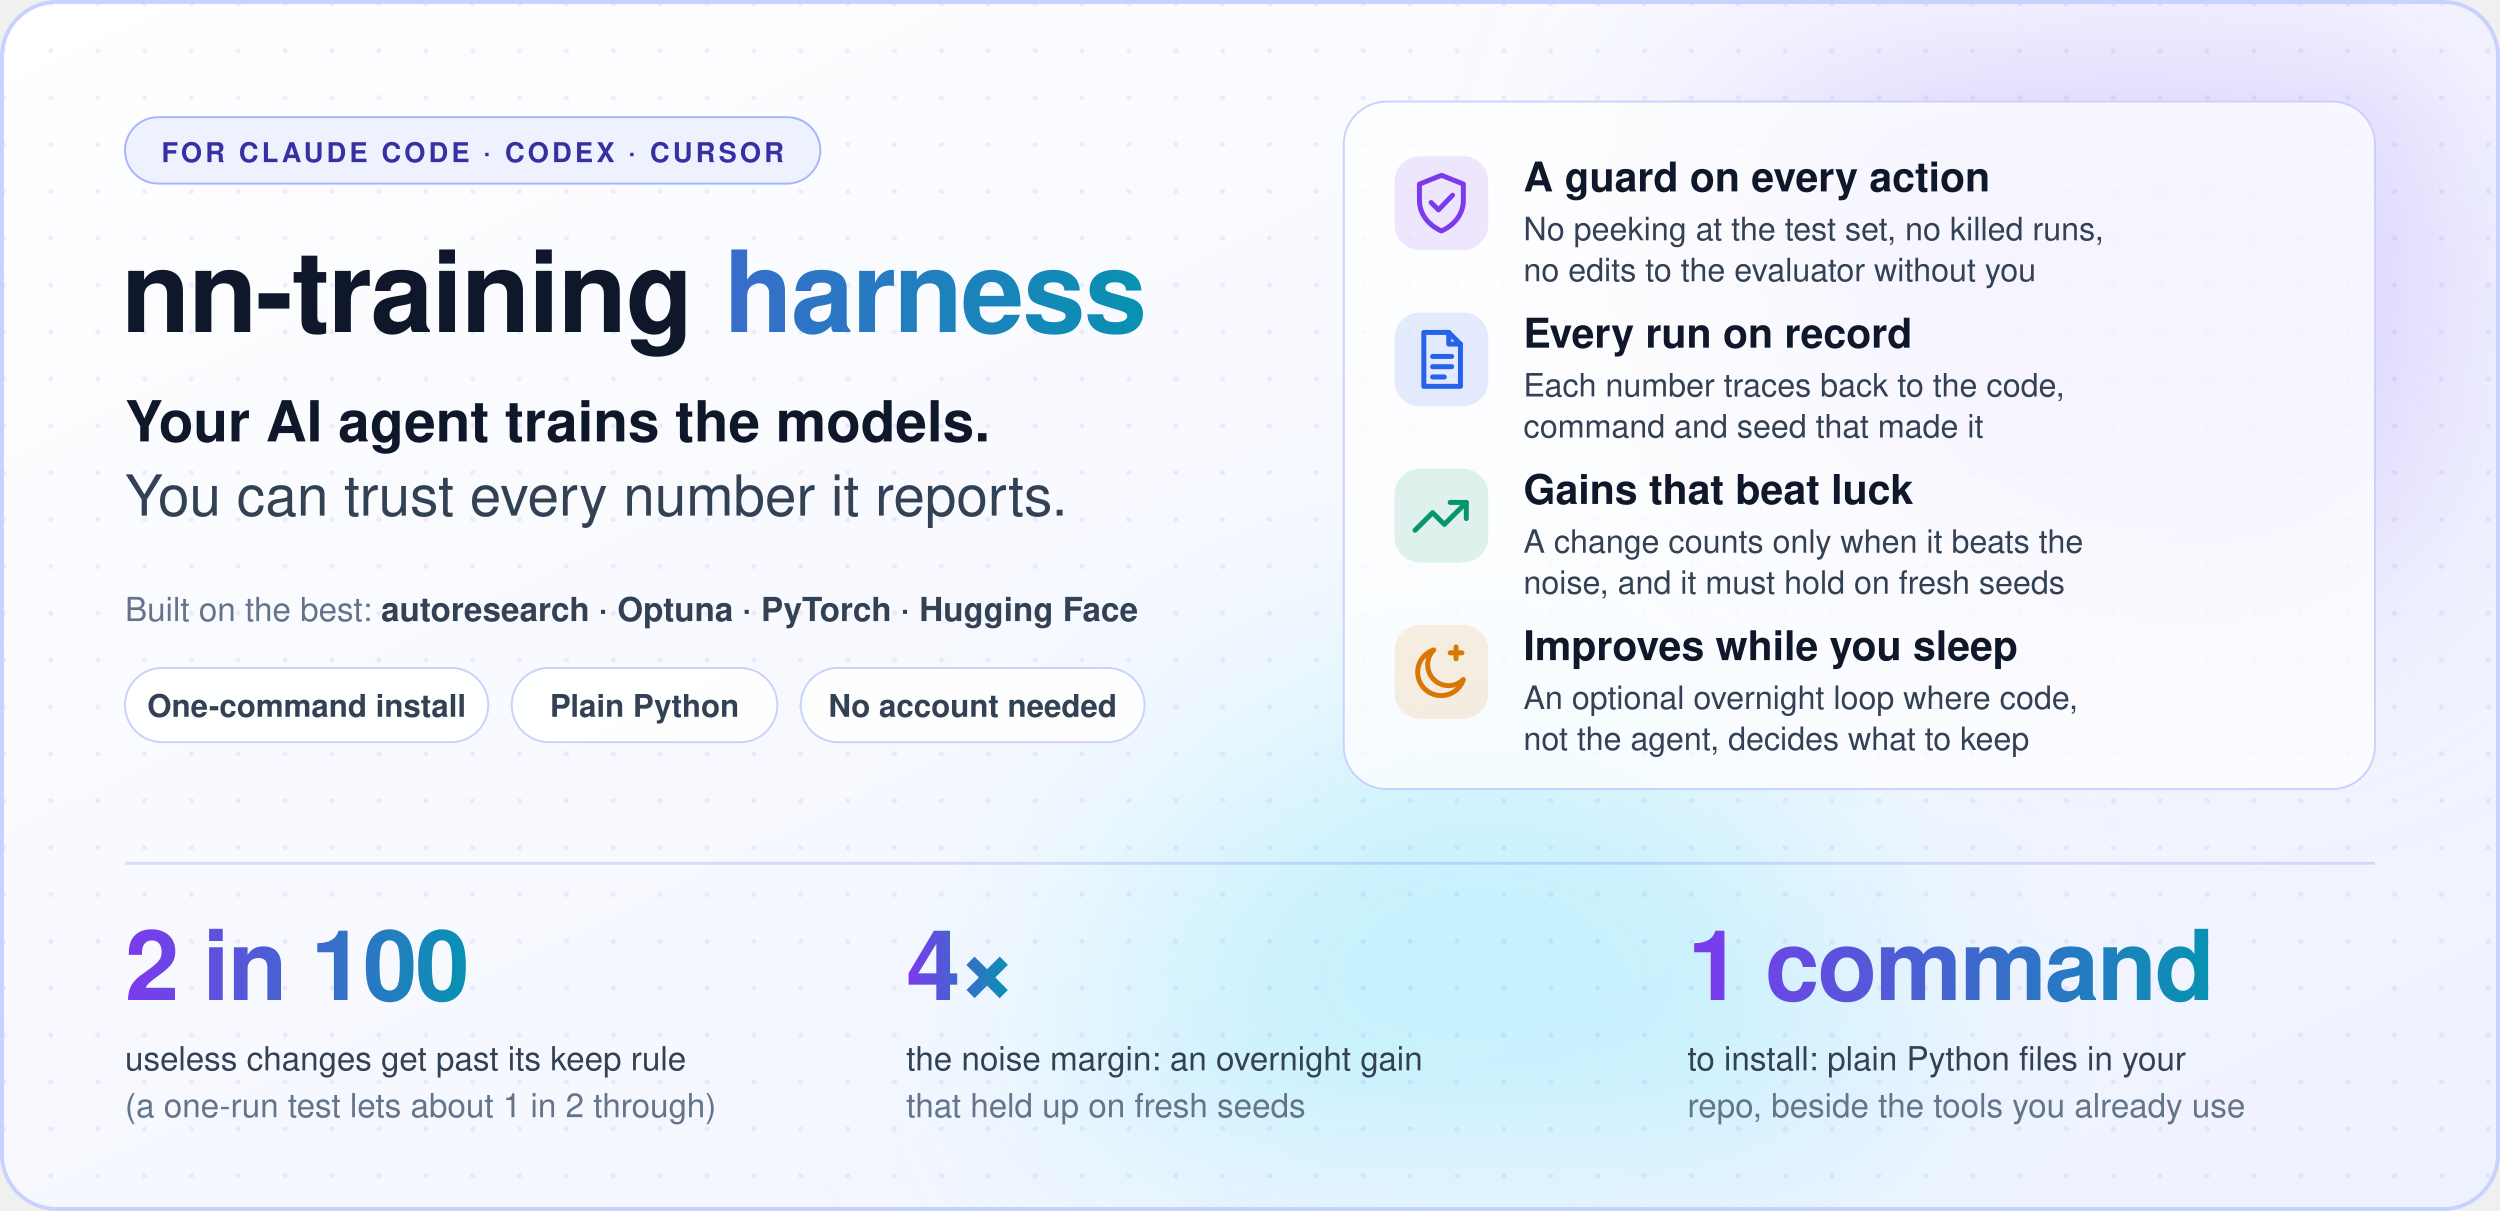
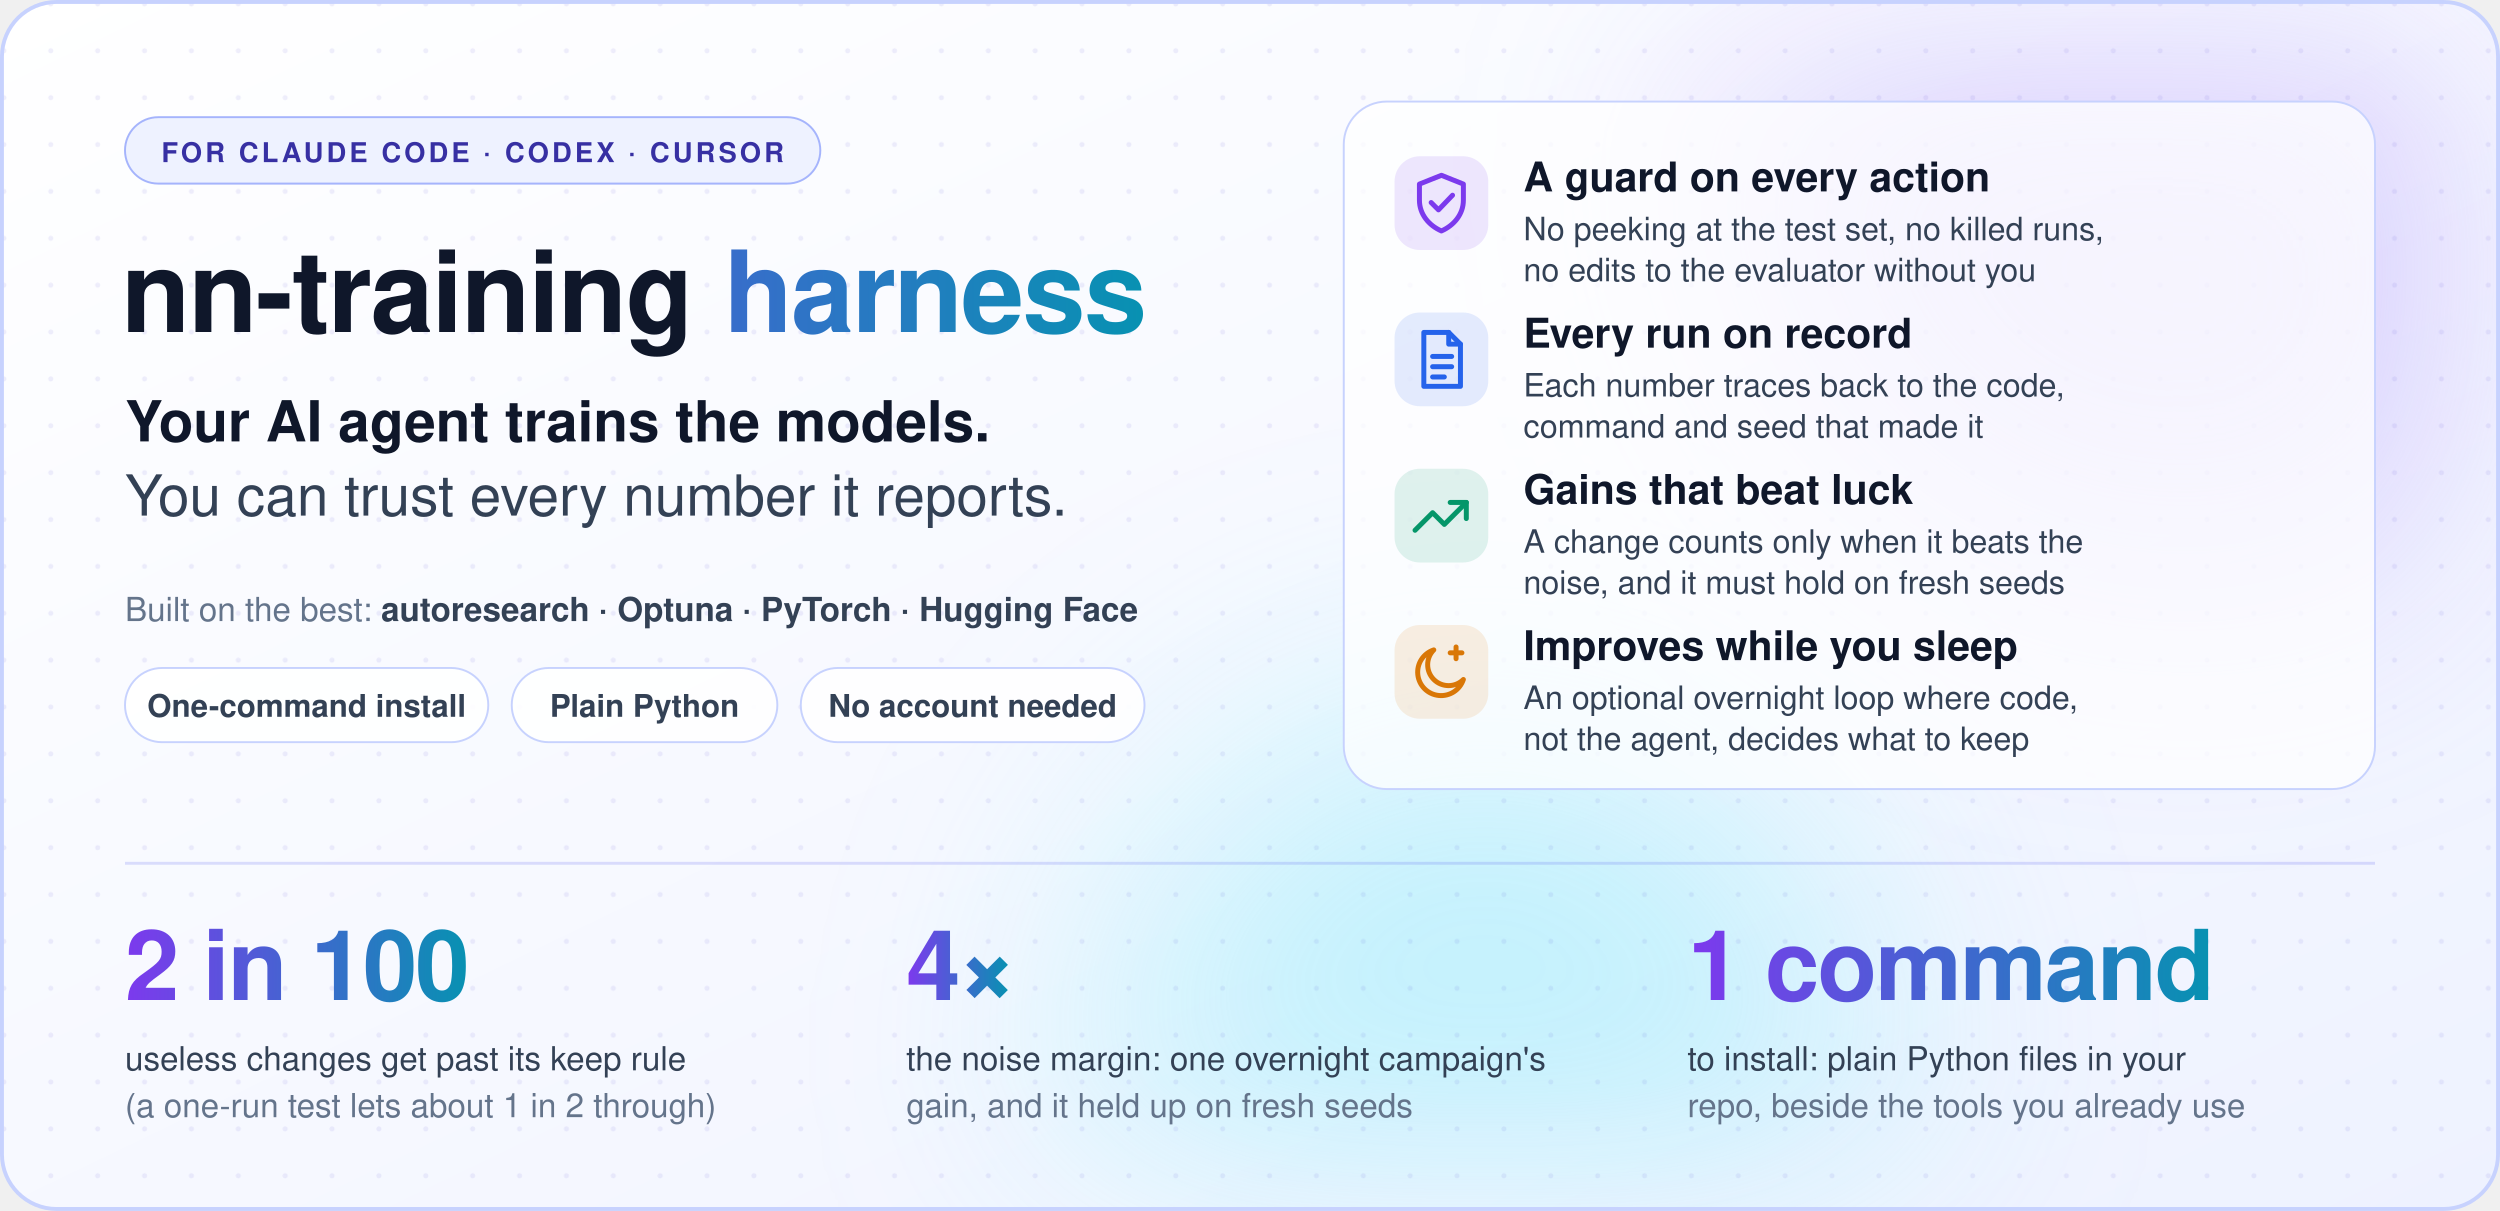
<svg xmlns="http://www.w3.org/2000/svg" viewBox="0 0 1280 620" role="img" aria-labelledby="t d">
  <defs>
    <linearGradient id="bg" x1="0" y1="0" x2="1" y2="1">
      <stop offset="0" stop-color="#ffffff" />
      <stop offset="1" stop-color="#eef2ff" />
    </linearGradient>
    <linearGradient id="ink" x1="0" y1="0" x2="1" y2="0">
      <stop offset="0" stop-color="#7c3aed" />
      <stop offset="1" stop-color="#0891b2" />
    </linearGradient>
    <filter id="blur" x="-50%" y="-50%" width="200%" height="200%">
      <feGaussianBlur stdDeviation="70" />
    </filter>
    <pattern id="dots" width="24" height="24" patternUnits="userSpaceOnUse">
      <circle cx="2" cy="2" r="1.3" fill="#4338ca" fill-opacity="0.08" />
    </pattern>
    <clipPath id="frame">
      <rect x="1" y="1" width="1278" height="618" rx="28" />
    </clipPath>
  </defs>
  <g clip-path="url(#frame)">
    <rect width="1280" height="620" fill="url(#bg)" />
    <circle cx="1120" cy="70" r="230" fill="#a78bfa" opacity="0.35" filter="url(#blur)" />
    <circle cx="760" cy="560" r="200" fill="#67e8f9" opacity="0.35" filter="url(#blur)" />
    <rect width="1280" height="620" fill="url(#dots)" />
  </g>
  <rect x="1" y="1" width="1278" height="618" rx="28" fill="none" stroke="#c7d2fe" stroke-width="2" />
  <g font-family="'Segoe UI', -apple-system, BlinkMacSystemFont, 'Helvetica Neue', Helvetica, Arial, sans-serif">
    <rect x="64" y="60" width="356" height="34" rx="17" fill="#eef2ff" stroke="#a5b4fc" />
    <text x="242" y="83" font-size="14" font-weight="700" letter-spacing="1.6" text-anchor="middle" fill="#3730a3">FOR CLAUDE CODE · CODEX · CURSOR</text>
    <text x="62" y="170" font-size="58" font-weight="800" letter-spacing="-1" fill="#0f172a">nn-training <tspan fill="url(#ink)">harness</tspan>
    </text>
    <text x="64" y="226" font-size="29" font-weight="600" fill="#0f172a">Your AI agent trains the models.</text>
    <text x="64" y="264" font-size="29" fill="#334155">You can trust every number it reports.</text>
    <text x="64" y="318" font-size="17" fill="#64748b">Built on the best: <tspan font-weight="600" fill="#334155">autoresearch · Optuna · PyTorch · Hugging Face</tspan>
    </text>
    <rect x="64" y="342" width="186" height="38" rx="19" fill="#ffffff" fill-opacity="0.9" stroke="#c7d2fe" stroke-opacity="1" />
    <text x="157.0" y="367" font-size="16" font-weight="600" text-anchor="middle" fill="#334155">One-command install</text>
    <rect x="262" y="342" width="136" height="38" rx="19" fill="#ffffff" fill-opacity="0.9" stroke="#c7d2fe" stroke-opacity="1" />
    <text x="330.0" y="367" font-size="16" font-weight="600" text-anchor="middle" fill="#334155">Plain Python</text>
    <rect x="410" y="342" width="176" height="38" rx="19" fill="#ffffff" fill-opacity="0.9" stroke="#c7d2fe" stroke-opacity="1" />
    <text x="498.0" y="367" font-size="16" font-weight="600" text-anchor="middle" fill="#334155">No account needed</text>
    <rect x="688" y="52" width="528" height="352" rx="22" fill="#ffffff" fill-opacity="0.75" stroke="#c7d2fe" stroke-opacity="1" />
    <rect x="714" y="80" width="48" height="48" rx="13" fill="#7c3aed" fill-opacity="0.12" />
    <g transform="translate(720 86) scale(1.5)" fill="none" stroke="#7c3aed" stroke-width="1.7" stroke-linecap="round" stroke-linejoin="round">
      <path d="M12 2.5 L19.5 5.5 V11 C19.5 15.8 16.3 19.6 12 21.5 C7.7 19.6 4.5 15.8 4.5 11 V5.5 Z" />
      <path d="M8.5 11.8 L11 14.3 L15.8 9.3" />
    </g>
    <text x="780" y="98" font-size="21" font-weight="700" fill="#0f172a">A guard on every action</text>
    <text x="780" y="123" font-size="16.5" fill="#334155">No peeking at the test set, no killed runs,</text>
    <text x="780" y="144" font-size="16.5" fill="#334155">no edits to the evaluator without you</text>
    <rect x="714" y="160" width="48" height="48" rx="13" fill="#2563eb" fill-opacity="0.12" />
    <g transform="translate(720 166) scale(1.5)" fill="none" stroke="#2563eb" stroke-width="1.7" stroke-linecap="round" stroke-linejoin="round">
      <path d="M6 2.8 H14.5 L18.5 6.8 V21.2 H6 Z" />
      <path d="M14.5 2.8 V6.8 H18.5" />
      <path d="M9 11 H15.5 M9 14.5 H15.5 M9 18 H13" />
    </g>
    <text x="780" y="178" font-size="21" font-weight="700" fill="#0f172a">Every run on record</text>
    <text x="780" y="203" font-size="16.5" fill="#334155">Each number traces back to the code,</text>
    <text x="780" y="224" font-size="16.5" fill="#334155">command and seed that made it</text>
    <rect x="714" y="240" width="48" height="48" rx="13" fill="#059669" fill-opacity="0.12" />
    <g transform="translate(720 246) scale(1.5)" fill="none" stroke="#059669" stroke-width="1.7" stroke-linecap="round" stroke-linejoin="round">
      <path d="M3 17 L9 11 L13 15 L20.5 7.5" />
      <path d="M15 7.5 H20.5 V13" />
    </g>
    <text x="780" y="258" font-size="21" font-weight="700" fill="#0f172a">Gains that beat luck</text>
    <text x="780" y="283" font-size="16.5" fill="#334155">A change counts only when it beats the</text>
    <text x="780" y="304" font-size="16.5" fill="#334155">noise, and it must hold on fresh seeds</text>
    <rect x="714" y="320" width="48" height="48" rx="13" fill="#d97706" fill-opacity="0.12" />
    <g transform="translate(720 326) scale(1.5)" fill="none" stroke="#d97706" stroke-width="1.7" stroke-linecap="round" stroke-linejoin="round">
      <path d="M19.5 14.6 A8 8 0 1 1 9.4 4.5 A6.4 6.4 0 0 0 19.5 14.6 Z" />
      <path d="M17 3.5 V7.5 M15 5.5 H19" />
    </g>
    <text x="780" y="338" font-size="21" font-weight="700" fill="#0f172a">Improves while you sleep</text>
    <text x="780" y="363" font-size="16.5" fill="#334155">An optional overnight loop where code,</text>
    <text x="780" y="384" font-size="16.5" fill="#334155">not the agent, decides what to keep</text>
    <path d="M64 442 H1216" stroke="#6366f1" stroke-opacity="0.2" stroke-width="1.5" />
    <text x="64" y="512" font-size="50" font-weight="800" letter-spacing="-1" fill="url(#ink)">2 in 100</text>
    <text x="64" y="548" font-size="17" fill="#334155">useless changes get past its keep rule</text>
    <text x="64" y="572" font-size="17" fill="#64748b">(a one-run test lets about 1 in 2 through)</text>
    <text x="464" y="512" font-size="50" font-weight="800" letter-spacing="-1" fill="url(#ink)">4×</text>
-     <text x="464" y="548" font-size="17" fill="#334155">the noise margin: an overnight gain</text>
-     <text x="464" y="572" font-size="17" fill="#64748b">that held up on fresh seeds</text>
+     <text x="464" y="548" font-size="17" fill="#334155">the noise margin: one overnight campaign's</text>
+     <text x="464" y="572" font-size="17" fill="#64748b">gain, and it held up on fresh seeds</text>
    <text x="864" y="512" font-size="50" font-weight="800" letter-spacing="-1" fill="url(#ink)">1 command</text>
    <text x="864" y="548" font-size="17" fill="#334155">to install: plain Python files in your</text>
    <text x="864" y="572" font-size="17" fill="#64748b">repo, beside the tools you already use</text>
  </g>
</svg>
